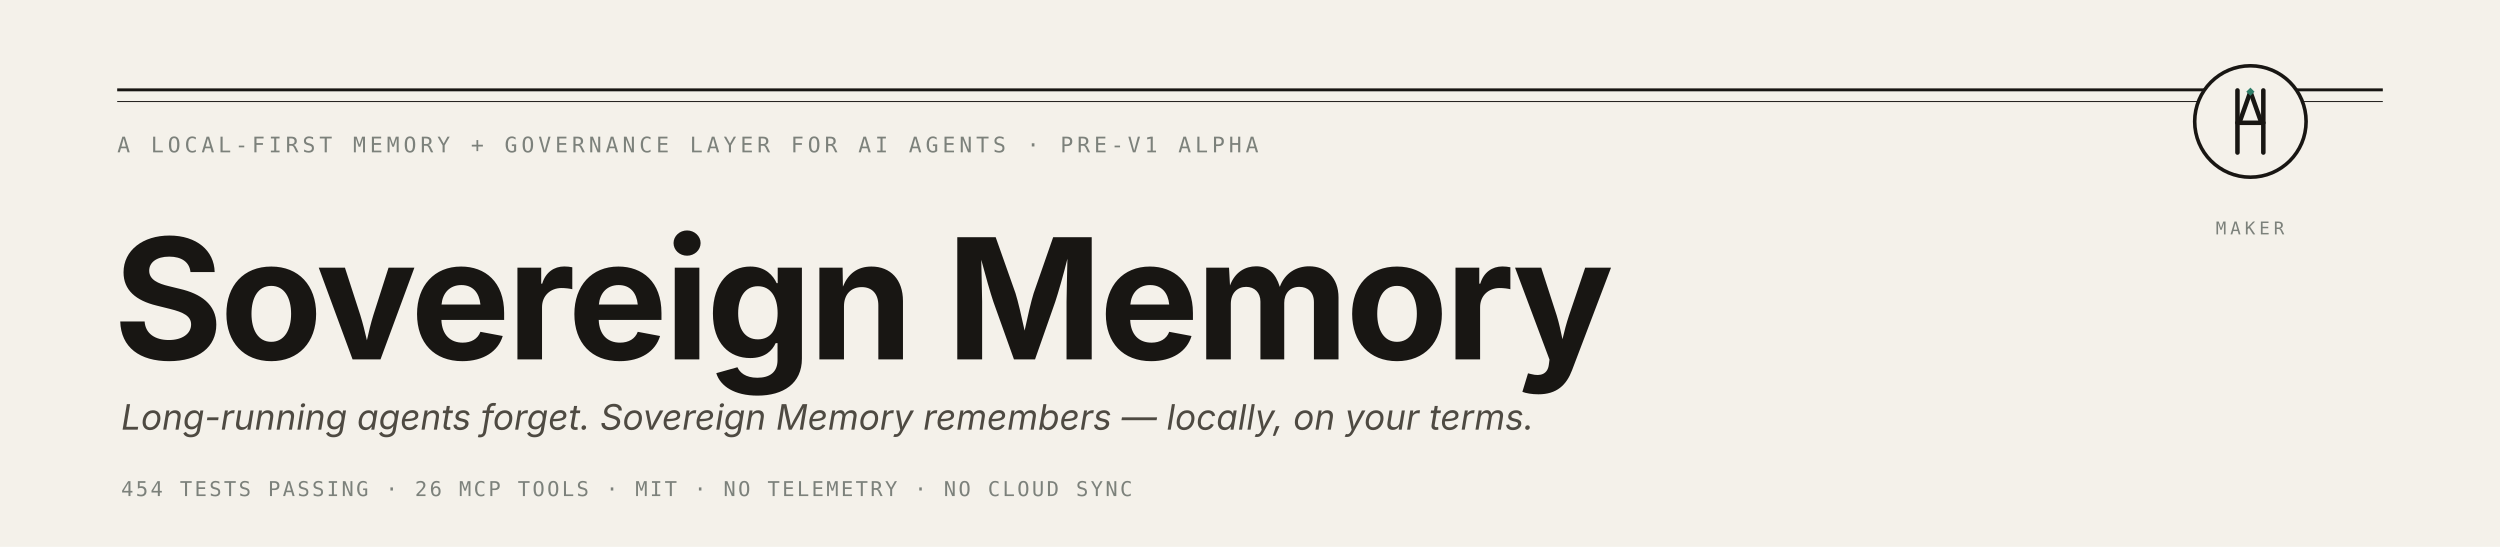
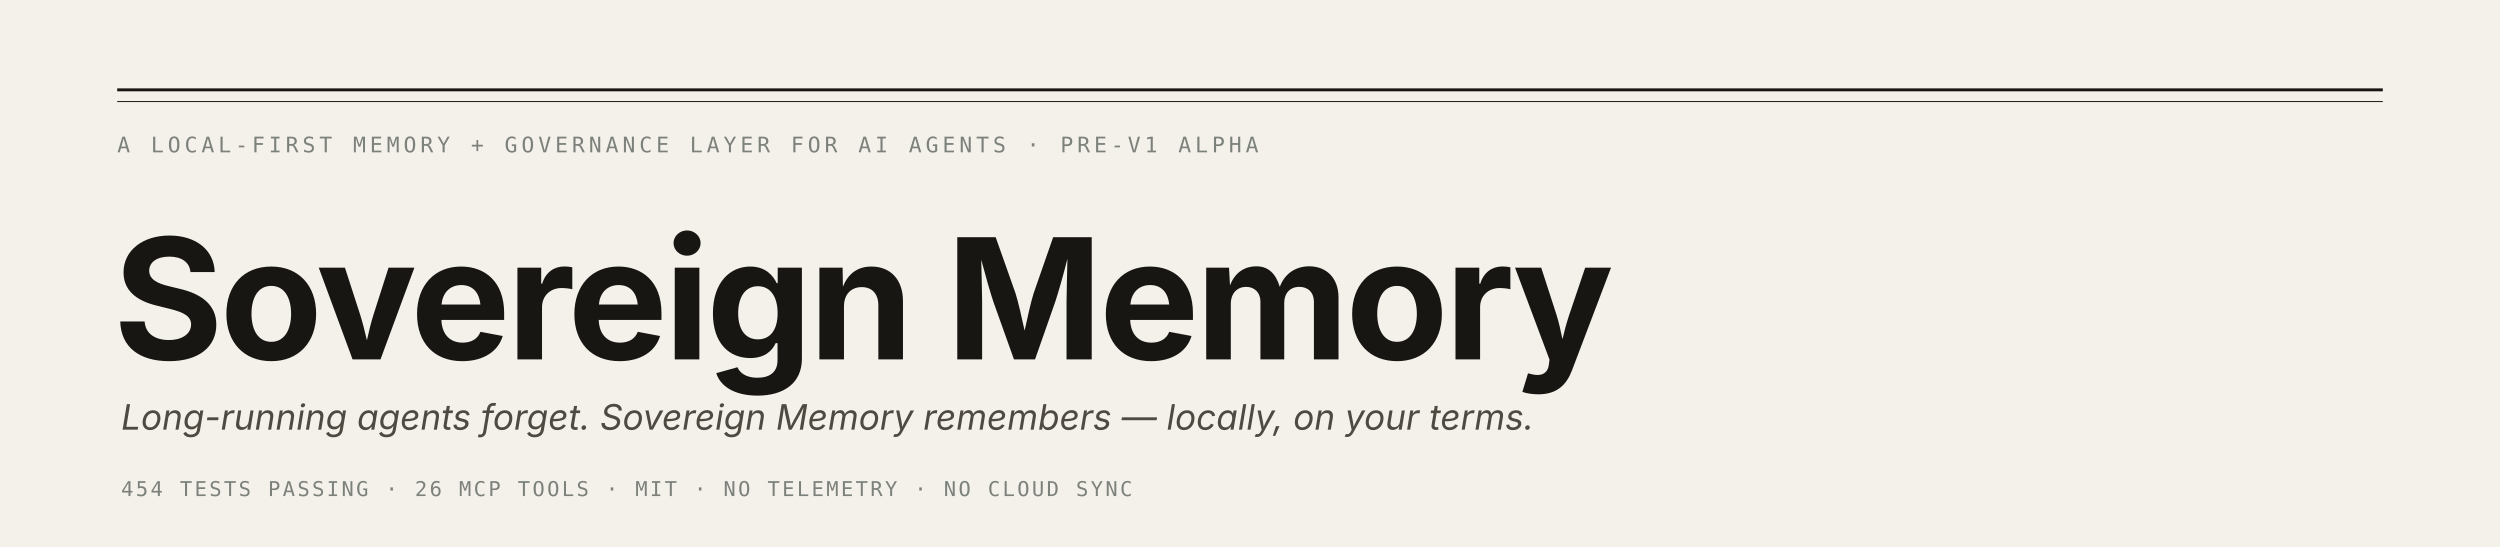
<svg xmlns="http://www.w3.org/2000/svg" width="1280" height="280" viewBox="0 0 1280 280" role="img" aria-label="Sovereign Memory — local-first memory and governance layer for AI agents">
  <rect width="1280" height="280" fill="#F4F1EA" />
  <line x1="60" y1="46" x2="1220" y2="46" stroke="#181613" stroke-width="1.5" />
  <line x1="60" y1="52" x2="1220" y2="52" stroke="#181613" stroke-width="0.5" />
  <text x="60" y="78" font-family="'IBM Plex Mono', ui-monospace, Menlo, monospace" font-size="11" letter-spacing="2" fill="#7C817B">A LOCAL-FIRST MEMORY + GOVERNANCE LAYER FOR AI AGENTS · PRE-V1 ALPHA</text>
  <text x="58" y="184" font-family="'Inter', system-ui, -apple-system, 'Segoe UI', sans-serif" font-weight="720" font-size="86" fill="#181613" letter-spacing="-1.8">Sovereign Memory</text>
  <text x="62" y="220" font-family="'Inter', system-ui, -apple-system, 'Segoe UI', sans-serif" font-size="18" font-style="italic" fill="#4E4A42">Long-running agents forget. Sovereign Memory remembers — locally, on your terms.</text>
  <text x="62" y="254" font-family="'IBM Plex Mono', ui-monospace, Menlo, monospace" font-size="10.5" letter-spacing="1.2" fill="#7C817B">454 TESTS PASSING  ·  26 MCP TOOLS  ·  MIT  ·  NO TELEMETRY  ·  NO CLOUD SYNC</text>
-   <g transform="translate(1120 30) scale(0.46)">
-     <circle cx="70" cy="70" r="62" fill="#F4F1EA" stroke="#181613" stroke-width="4" />
-     <g transform="translate(70 70) scale(0.72) translate(-60 -70)">
-       <g fill="none" stroke="#181613" stroke-width="7" stroke-linecap="round" stroke-linejoin="round">
-         <path d="M40 22 V118" />
-         <path d="M80 22 V118" />
-         <path d="M60 24 L43 72" />
-         <path d="M60 24 L77 72" />
-         <path d="M40 72 H80" />
-       </g>
-       <rect x="55.5" y="19.5" width="9" height="9" transform="rotate(45 60 24)" fill="#2F7D68" />
-     </g>
-   </g>
-   <text x="1152" y="120" text-anchor="middle" font-family="IBM Plex Mono, ui-monospace, monospace" font-size="9" letter-spacing="2" fill="#7C817B">MAKER</text>
</svg>
